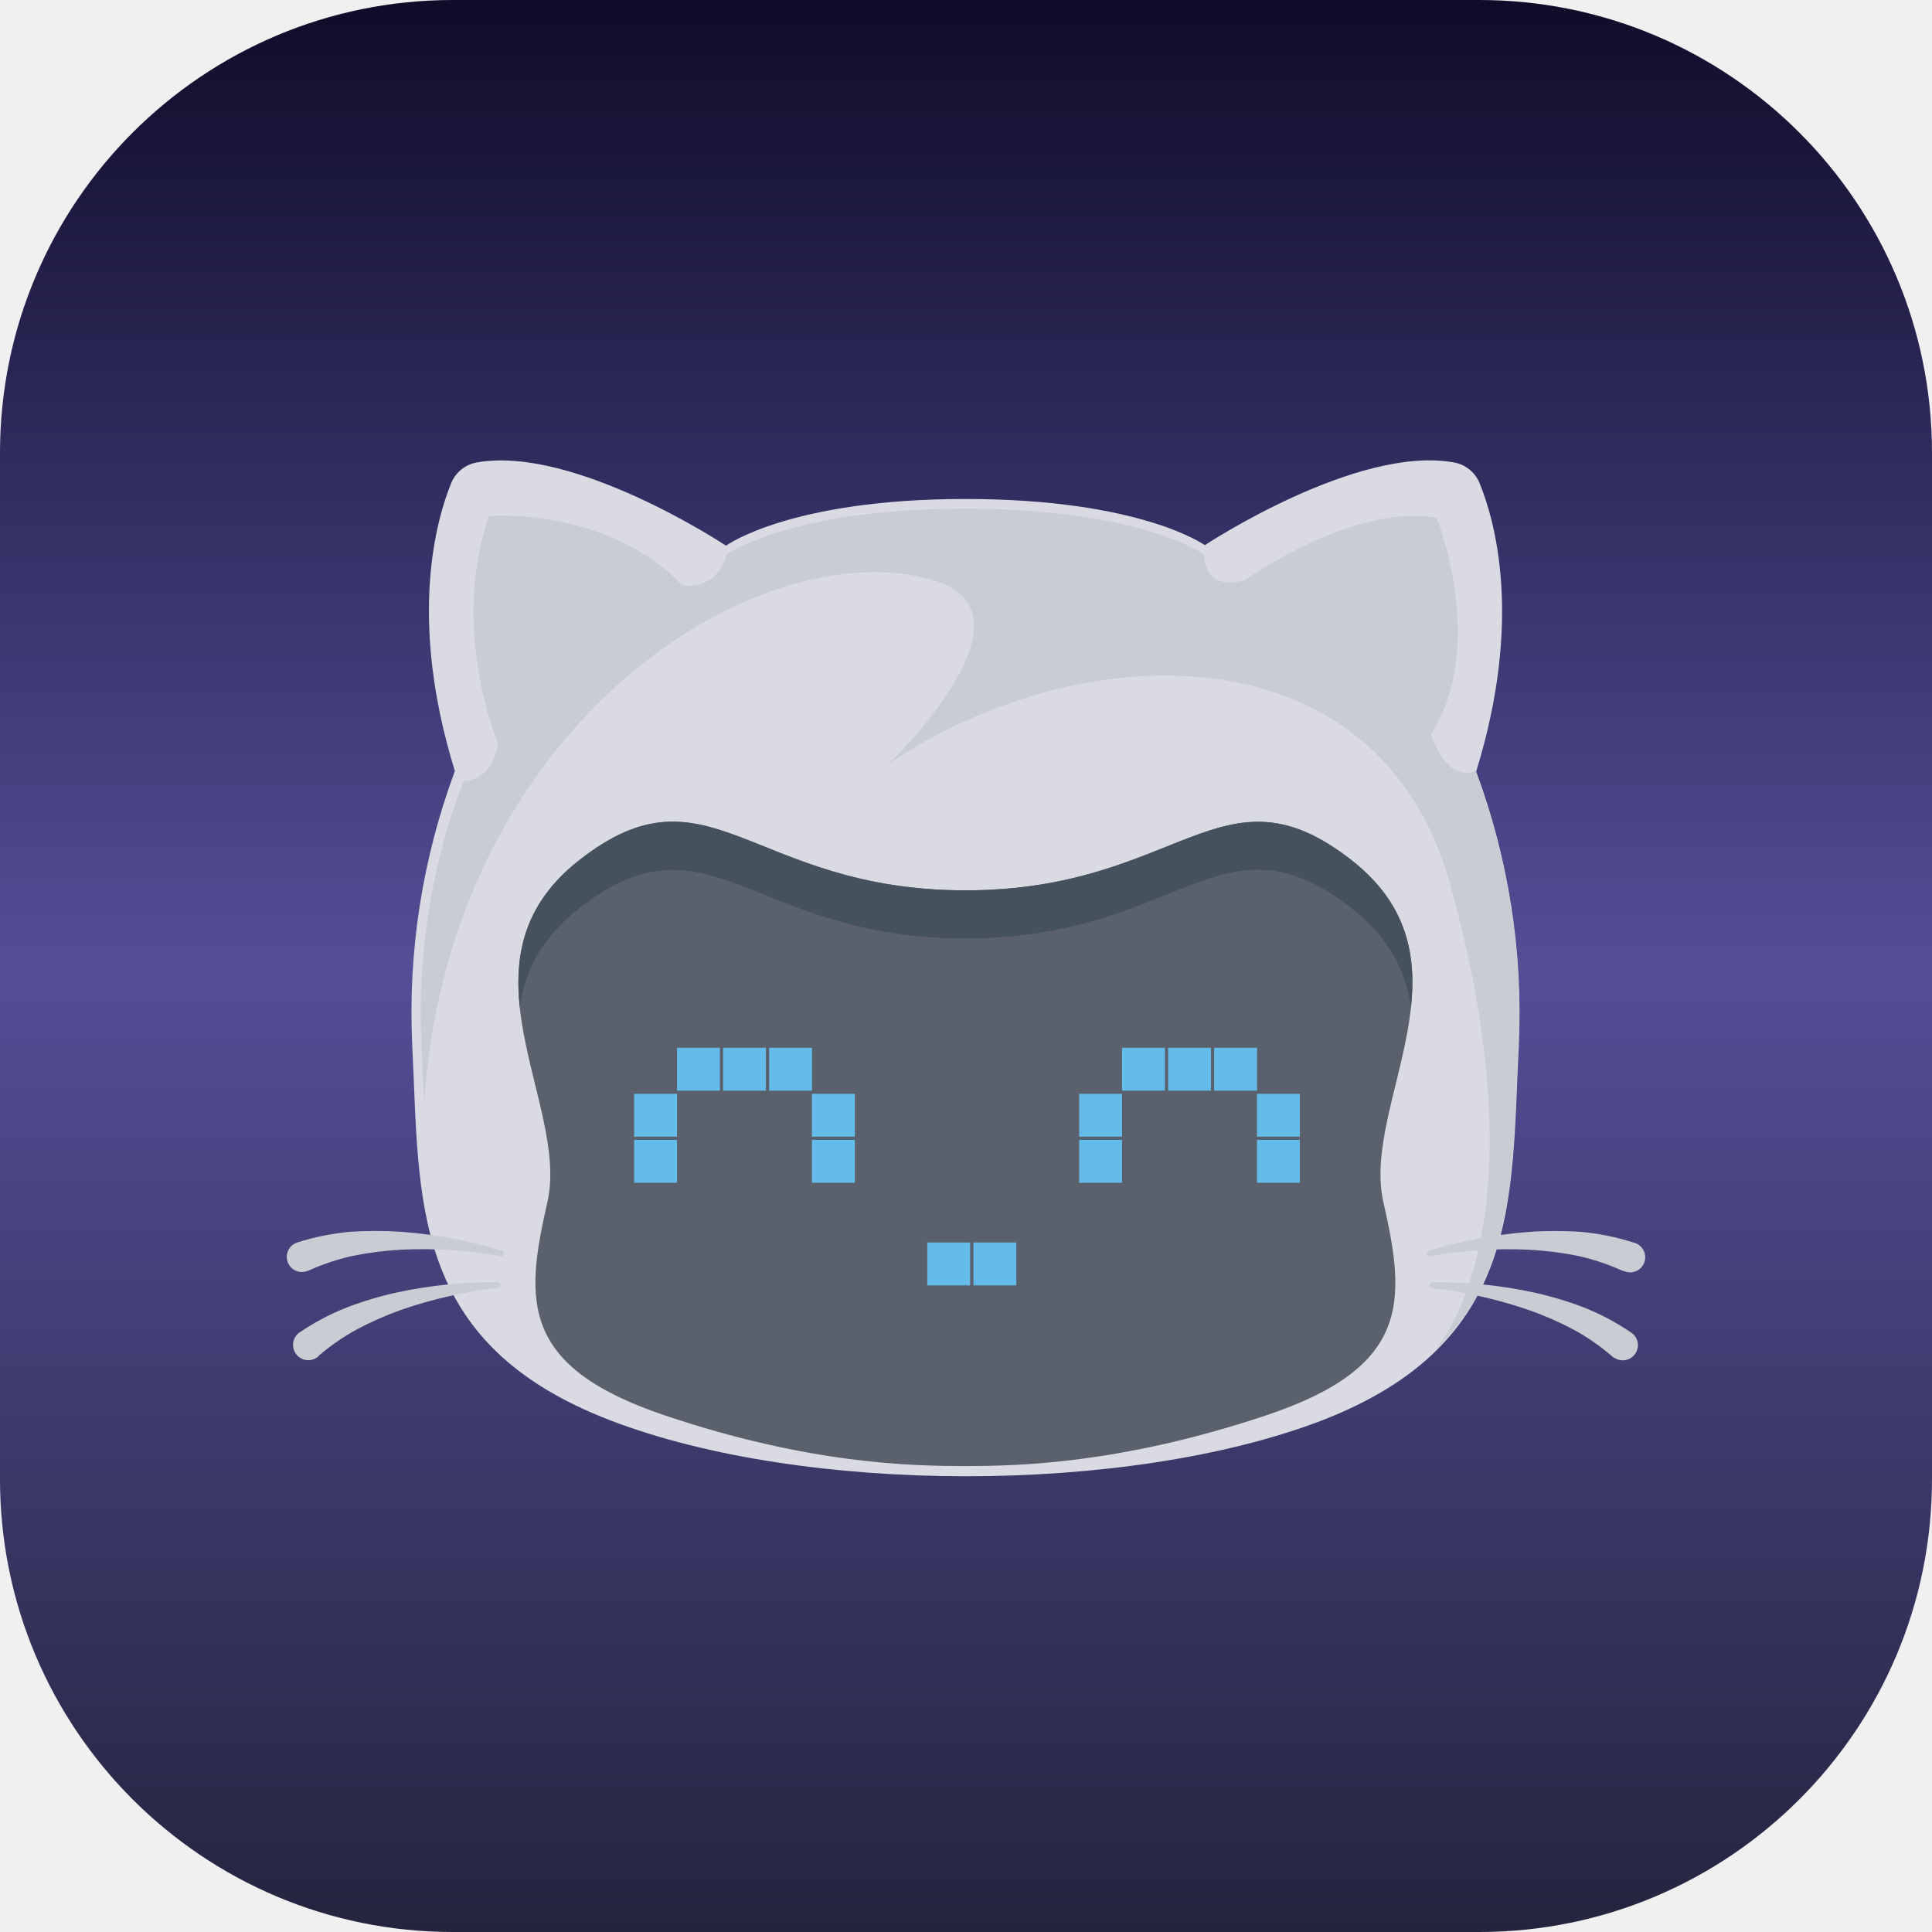
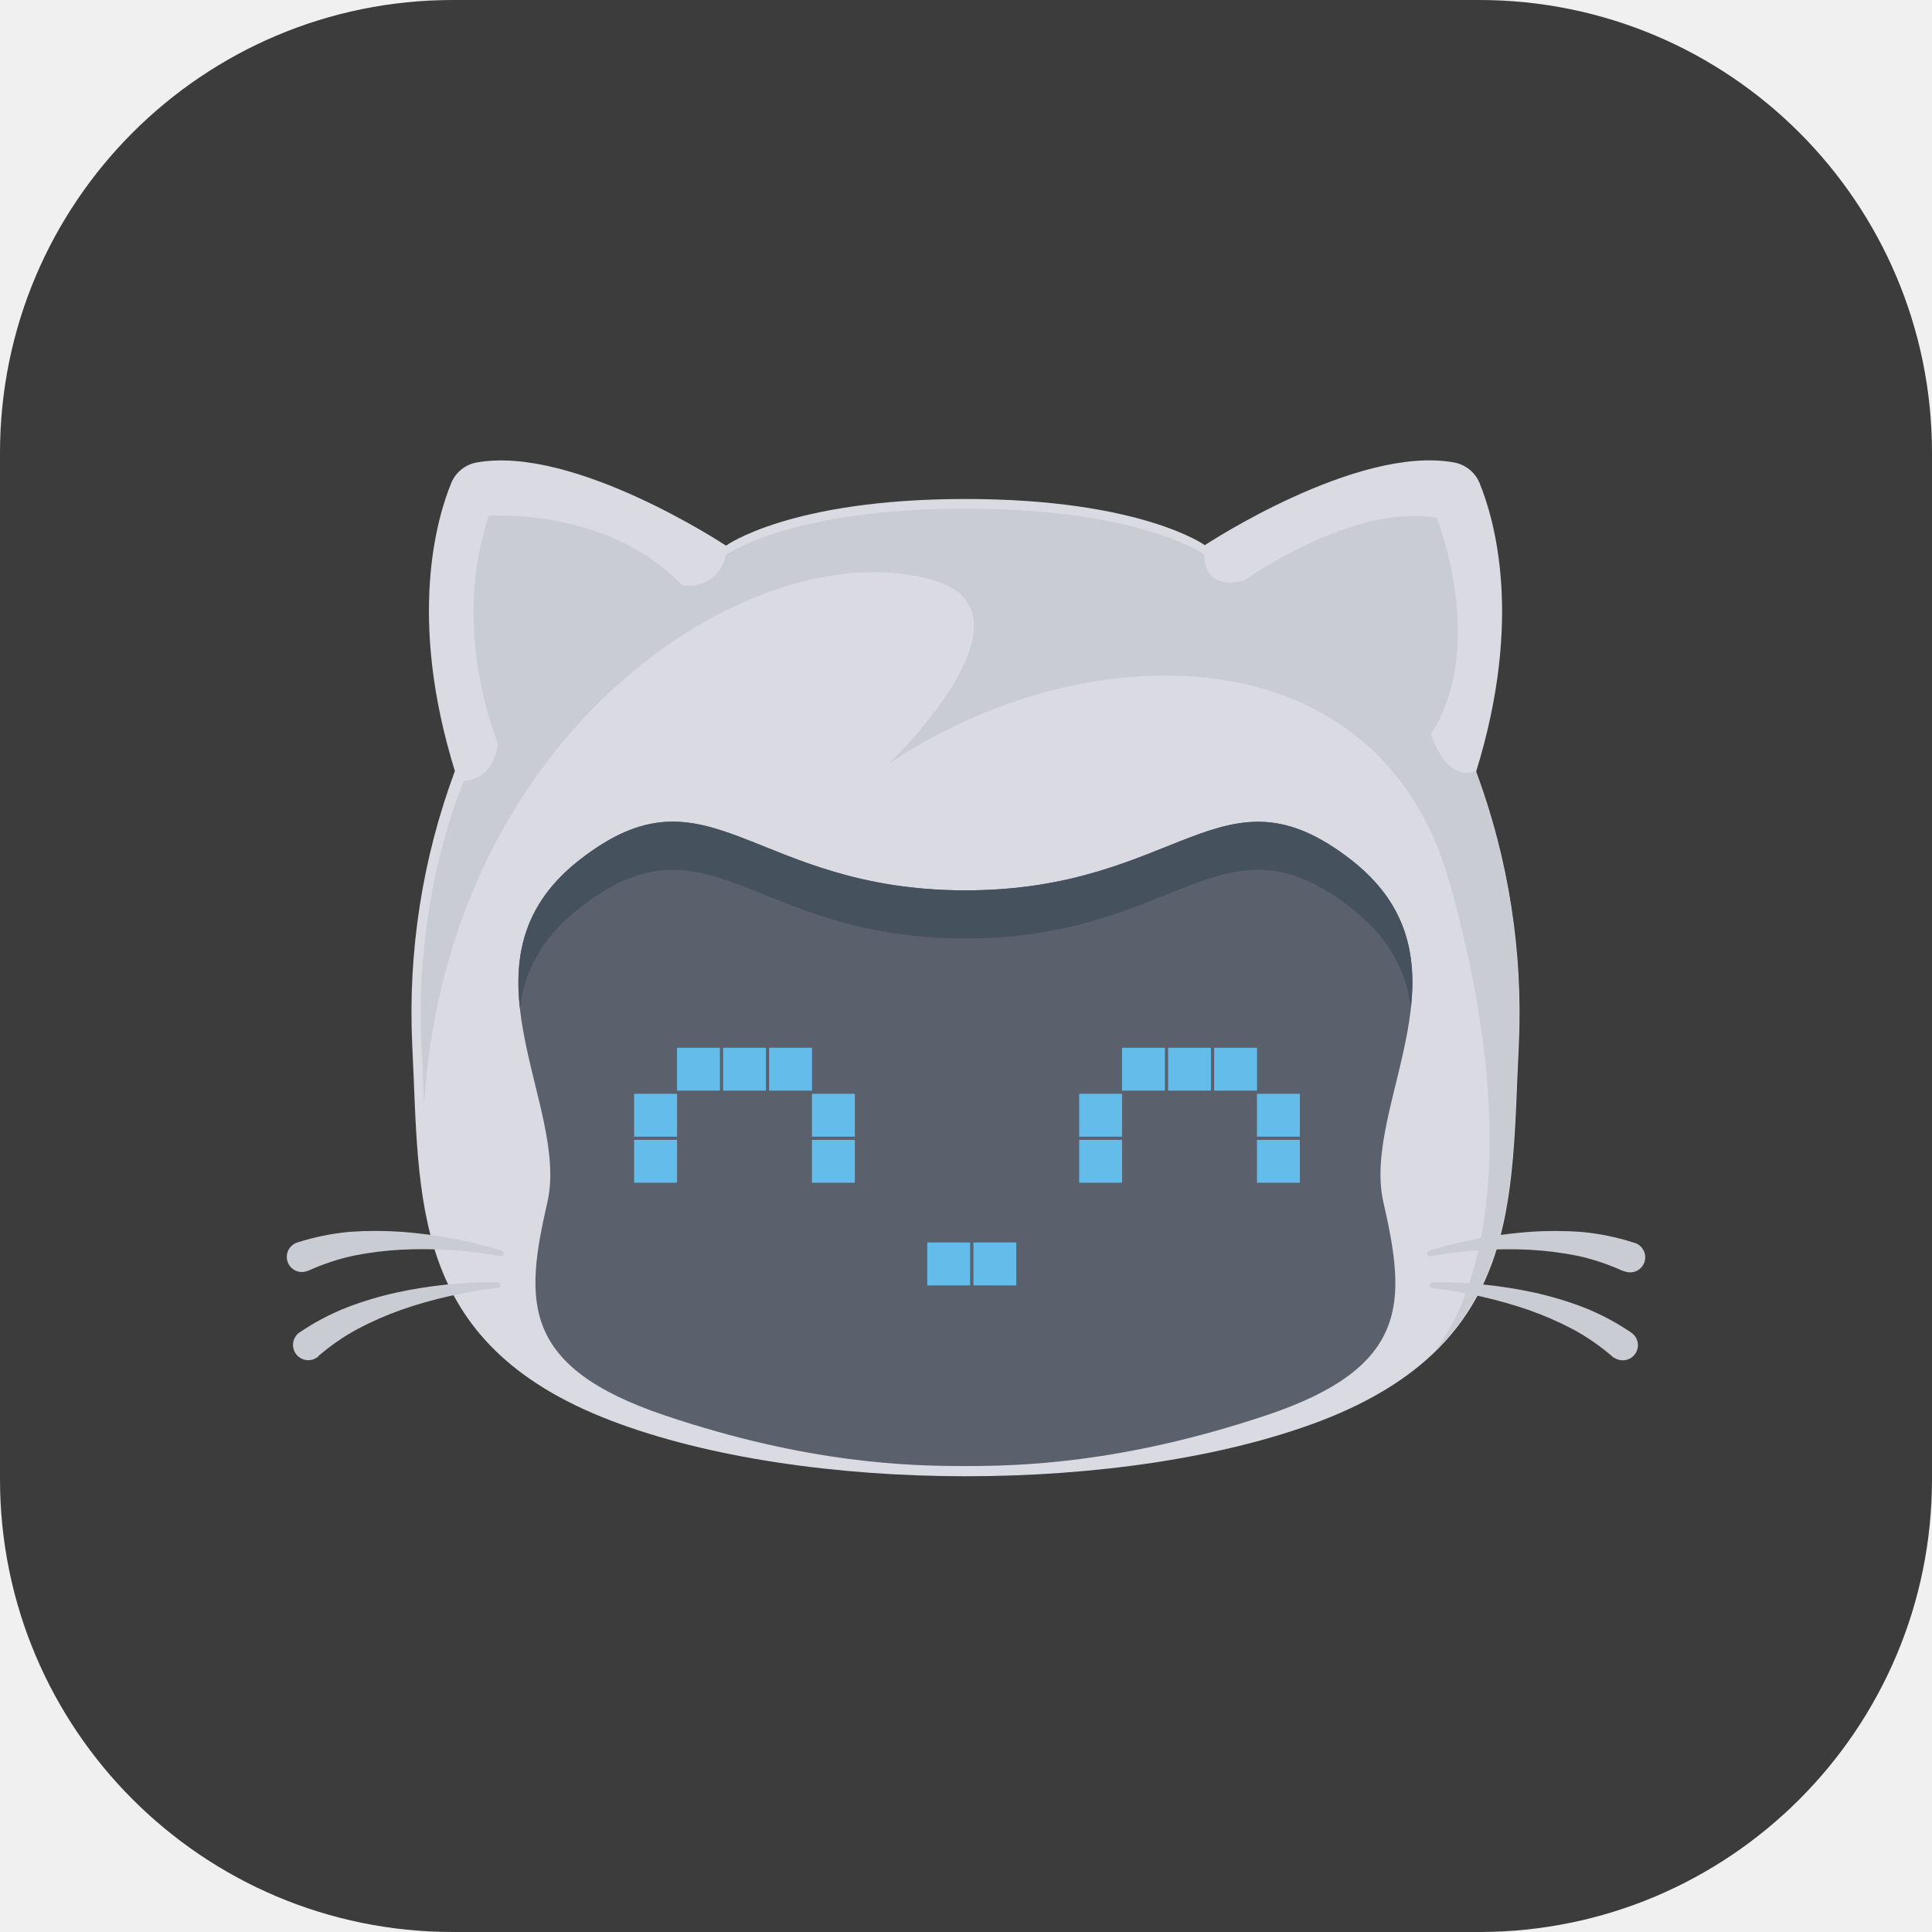
<svg xmlns="http://www.w3.org/2000/svg" width="256" height="256" viewBox="0 0 256 256" fill="none">
  <g clip-path="url(#clip0_10_3)">
-     <path d="M196 0H60C26.863 0 0 26.863 0 60V196C0 229.137 26.863 256 60 256H196C229.137 256 256 229.137 256 196V60C256 26.863 229.137 0 196 0Z" fill="url(#paint0_linear_10_3)" />
-     <path d="M80.871 188.205C54.115 177.922 55.649 158.809 54.624 138.486C54.042 126.122 55.964 113.768 60.274 102.165C53.994 81.89 57.852 68.694 59.838 63.891C60.139 63.214 60.602 62.622 61.186 62.166C61.77 61.71 62.457 61.404 63.187 61.276C76.101 58.976 96.199 72.302 96.199 72.302C96.199 72.302 104.657 66.119 127.919 66.119C151.18 66.119 159.647 72.237 159.647 72.237C159.647 72.237 179.776 58.936 192.658 61.276C193.4 61.408 194.096 61.723 194.686 62.193C195.275 62.662 195.737 63.271 196.032 63.964C198.017 68.807 201.875 81.963 195.596 102.238C199.906 113.841 201.828 126.195 201.246 138.558C200.213 158.882 201.754 177.994 174.998 188.277C149.275 198.068 106.562 198.068 80.871 188.205V188.205Z" fill="#DADBE2" />
+     <path d="M196 0H60C26.863 0 0 26.863 0 60V196C0 229.137 26.863 256 60 256H196C229.137 256 256 229.137 256 196V60C256 26.863 229.137 0 196 0Z" fill="#3C3C3C" />
+     <path d="M80.871 188.205C54.115 177.922 55.649 158.809 54.624 138.486C54.042 126.122 55.964 113.768 60.274 102.165C53.994 81.89 57.852 68.694 59.838 63.891C60.139 63.214 60.602 62.622 61.186 62.166C61.77 61.71 62.457 61.404 63.187 61.276C76.101 58.976 96.199 72.302 96.199 72.302C96.199 72.302 104.657 66.119 127.919 66.119C151.18 66.119 159.647 72.237 159.647 72.237C159.647 72.237 179.776 58.936 192.658 61.276C193.4 61.408 194.096 61.723 194.686 62.193C195.275 62.662 195.737 63.271 196.032 63.964C198.017 68.807 201.875 81.963 195.596 102.238C199.906 113.841 201.828 126.195 201.246 138.558C200.213 158.882 201.754 177.994 174.998 188.277C149.275 198.068 106.562 198.068 80.871 188.205Z" fill="#DADBE2" />
    <path d="M179.042 113.941C161.882 100.567 156.354 117.977 127.919 117.977C99.484 117.977 93.963 100.527 76.795 113.941C59.628 127.356 75.528 146.226 72.526 159.318C69.523 172.409 68.942 181.11 88.144 187.567C107.345 194.024 120.872 194.258 127.919 194.258C134.965 194.258 148.5 193.967 167.702 187.567C186.903 181.166 186.314 172.441 183.311 159.318C180.309 146.194 196.209 127.323 179.042 113.941Z" fill="#5B616C" />
-     <path d="M76.795 120.317C93.963 106.935 99.484 124.353 127.919 124.353C156.354 124.353 161.882 106.903 179.042 120.317C184.191 124.353 186.354 128.841 186.952 133.546C187.71 126.589 186.483 119.744 179.042 113.941C161.882 100.567 156.354 117.977 127.919 117.977C99.484 117.977 93.963 100.527 76.795 113.941C69.354 119.744 68.135 126.589 68.885 133.546C69.491 128.841 71.646 124.329 76.795 120.317V120.317Z" fill="#45515D" />
-     <path d="M127.918 67.394C104.657 67.394 96.198 73.52 96.198 73.52C95.974 74.811 95.247 75.959 94.178 76.715C93.109 77.472 91.784 77.774 90.492 77.556H90.411C80.282 67.063 64.777 68.371 64.777 68.371C59.587 83.432 65.98 98.509 65.98 98.509C65.278 103.602 61.5 103.457 61.5 103.457C61.5 103.457 54.842 118.162 55.85 138.486C55.988 141.101 56.076 143.692 56.189 146.242C59.523 95.611 100.944 70.001 123.802 76.926C138.451 81.358 117.797 101.189 117.797 101.189C143.569 83.811 182.722 83.303 192.125 117.097C205.039 163.426 190.107 178.858 190.043 179.084C201.084 168.414 200.414 153.789 201.189 138.486C201.771 126.122 199.849 113.768 195.539 102.165C191.439 103.65 189.615 97.25 189.615 97.25C197.162 85.563 190.366 68.613 190.366 68.613C179.276 66.619 164.901 76.902 164.901 76.902C159.211 78.395 159.59 73.488 159.59 73.488C159.59 73.488 151.18 67.394 127.918 67.394V67.394Z" fill="#CACCD3" />
+     <path d="M76.795 120.317C93.963 106.935 99.484 124.353 127.919 124.353C156.354 124.353 161.882 106.903 179.042 120.317C184.191 124.353 186.354 128.841 186.952 133.546C187.71 126.589 186.483 119.744 179.042 113.941C161.882 100.567 156.354 117.977 127.919 117.977C99.484 117.977 93.963 100.527 76.795 113.941C69.354 119.744 68.135 126.589 68.885 133.546C69.491 128.841 71.646 124.329 76.795 120.317Z" fill="#45515D" />
+     <path d="M127.918 67.394C104.657 67.394 96.198 73.52 96.198 73.52C95.974 74.811 95.247 75.959 94.178 76.715C93.109 77.472 91.784 77.774 90.492 77.556H90.411C80.282 67.063 64.777 68.371 64.777 68.371C59.587 83.432 65.98 98.509 65.98 98.509C65.278 103.602 61.5 103.457 61.5 103.457C61.5 103.457 54.842 118.162 55.85 138.486C55.988 141.101 56.076 143.692 56.189 146.242C59.523 95.611 100.944 70.001 123.802 76.926C138.451 81.358 117.797 101.189 117.797 101.189C143.569 83.811 182.722 83.303 192.125 117.097C205.039 163.426 190.107 178.858 190.043 179.084C201.084 168.414 200.414 153.789 201.189 138.486C201.771 126.122 199.849 113.768 195.539 102.165C191.439 103.65 189.615 97.25 189.615 97.25C197.162 85.563 190.366 68.613 190.366 68.613C179.276 66.619 164.901 76.902 164.901 76.902C159.211 78.395 159.59 73.488 159.59 73.488C159.59 73.488 151.18 67.394 127.918 67.394Z" fill="#CACCD3" />
    <path d="M66.311 166.453C64.144 166.055 61.956 165.785 59.757 165.645C57.575 165.502 55.387 165.483 53.203 165.589C51.053 165.701 48.913 165.97 46.803 166.396C44.766 166.841 42.783 167.501 40.886 168.365H40.838C40.355 168.587 39.804 168.608 39.306 168.423C38.808 168.238 38.404 167.863 38.183 167.381C37.961 166.898 37.94 166.347 38.125 165.849C38.31 165.351 38.684 164.947 39.167 164.725L39.385 164.637C41.644 163.917 43.974 163.443 46.334 163.224C48.629 163.063 50.933 163.063 53.227 163.224C55.483 163.392 57.728 163.686 59.951 164.104C62.164 164.517 64.352 165.056 66.504 165.718C66.551 165.733 66.595 165.757 66.632 165.788C66.67 165.82 66.701 165.858 66.723 165.902C66.746 165.945 66.759 165.993 66.763 166.042C66.767 166.09 66.762 166.14 66.747 166.186C66.724 166.275 66.667 166.352 66.589 166.4C66.511 166.448 66.417 166.464 66.327 166.445L66.311 166.453Z" fill="#CACCD3" />
    <path d="M66.044 170.642C63.856 170.881 61.684 171.25 59.539 171.747C57.402 172.222 55.295 172.821 53.227 173.539C51.197 174.257 49.223 175.123 47.319 176.13C45.49 177.129 43.772 178.32 42.194 179.681V179.722C41.793 180.078 41.266 180.26 40.73 180.229C40.194 180.197 39.693 179.954 39.337 179.552C38.98 179.151 38.798 178.624 38.83 178.088C38.861 177.553 39.105 177.051 39.506 176.695C39.564 176.638 39.629 176.589 39.7 176.55C41.66 175.22 43.76 174.11 45.963 173.24C48.111 172.417 50.318 171.756 52.566 171.263C54.777 170.786 57.014 170.433 59.265 170.206C61.503 169.972 63.753 169.866 66.004 169.891C66.103 169.907 66.191 169.96 66.251 170.04C66.312 170.12 66.339 170.22 66.327 170.319C66.316 170.4 66.278 170.476 66.219 170.534C66.161 170.592 66.086 170.63 66.004 170.642H66.044Z" fill="#CACCD3" />
-     <path d="M189.341 165.726C191.49 165.063 193.675 164.524 195.886 164.112C198.113 163.698 200.36 163.404 202.618 163.232C204.91 163.071 207.211 163.071 209.503 163.232C211.864 163.447 214.194 163.921 216.452 164.645C216.714 164.706 216.962 164.819 217.179 164.978C217.397 165.137 217.58 165.338 217.718 165.57C217.856 165.801 217.946 166.058 217.982 166.325C218.018 166.592 218 166.863 217.929 167.123C217.858 167.383 217.735 167.626 217.567 167.837C217.4 168.048 217.192 168.223 216.955 168.352C216.719 168.481 216.458 168.561 216.19 168.587C215.922 168.612 215.652 168.584 215.395 168.503L215.233 168.454L215.015 168.374H214.959C213.062 167.509 211.079 166.849 209.043 166.404C206.932 165.979 204.792 165.709 202.642 165.597C200.458 165.491 198.27 165.51 196.088 165.654C193.887 165.793 191.696 166.063 189.526 166.461C189.43 166.48 189.33 166.46 189.248 166.405C189.167 166.351 189.11 166.266 189.09 166.17C189.073 166.078 189.089 165.984 189.135 165.902C189.18 165.821 189.253 165.759 189.341 165.726V165.726Z" fill="#CACCD3" />
+     <path d="M189.341 165.726C191.49 165.063 193.675 164.524 195.886 164.112C198.113 163.698 200.36 163.404 202.618 163.232C204.91 163.071 207.211 163.071 209.503 163.232C211.864 163.447 214.194 163.921 216.452 164.645C216.714 164.706 216.962 164.819 217.179 164.978C217.397 165.137 217.58 165.338 217.718 165.57C217.856 165.801 217.946 166.058 217.982 166.325C218.018 166.592 218 166.863 217.929 167.123C217.858 167.383 217.735 167.626 217.567 167.837C217.4 168.048 217.192 168.223 216.955 168.352C216.719 168.481 216.458 168.561 216.19 168.587C215.922 168.612 215.652 168.584 215.395 168.503L215.233 168.454L215.015 168.374H214.959C213.062 167.509 211.079 166.849 209.043 166.404C206.932 165.979 204.792 165.709 202.642 165.597C200.458 165.491 198.27 165.51 196.088 165.654C193.887 165.793 191.696 166.063 189.526 166.461C189.43 166.48 189.33 166.46 189.248 166.405C189.167 166.351 189.11 166.266 189.09 166.17C189.073 166.078 189.089 165.984 189.135 165.902C189.18 165.821 189.253 165.759 189.341 165.726Z" fill="#CACCD3" />
    <path d="M189.817 169.891C192.067 169.866 194.318 169.972 196.556 170.206C198.807 170.433 201.044 170.786 203.255 171.263C205.502 171.756 207.709 172.417 209.858 173.24C212.061 174.113 214.161 175.225 216.121 176.558C216.342 176.702 216.532 176.888 216.681 177.106C216.83 177.324 216.935 177.569 216.989 177.827C217.044 178.085 217.047 178.351 216.998 178.611C216.949 178.87 216.85 179.117 216.706 179.338C216.562 179.559 216.376 179.75 216.158 179.899C215.94 180.048 215.695 180.152 215.437 180.207C215.179 180.261 214.912 180.264 214.653 180.215C214.394 180.167 214.147 180.068 213.926 179.923H213.869C213.806 179.882 213.747 179.836 213.691 179.786L213.635 179.738C212.06 178.376 210.344 177.186 208.518 176.186C206.614 175.18 204.64 174.314 202.61 173.596C200.542 172.886 198.438 172.288 196.306 171.804C194.161 171.307 191.989 170.937 189.801 170.698C189.702 170.682 189.613 170.629 189.553 170.549C189.493 170.469 189.466 170.369 189.478 170.27C189.489 170.189 189.527 170.113 189.585 170.055C189.643 169.997 189.719 169.959 189.801 169.947L189.817 169.891Z" fill="#CACCD3" />
    <path d="M122.866 164.637H128.548V170.319H122.866V164.637Z" fill="#64BCEA" />
    <path d="M128.984 164.637H134.666V170.319H128.984V164.637Z" fill="#64BCEA" />
    <path d="M107.587 151.036H113.269V156.719H107.587V151.036Z" fill="#64BCEA" />
    <path d="M107.587 144.935H113.269V150.617H107.587V144.935Z" fill="#64BCEA" />
    <path d="M84.027 151.036H89.709V156.719H84.027V151.036Z" fill="#64BCEA" />
    <path d="M84.027 144.935H89.709V150.617H84.027V144.935Z" fill="#64BCEA" />
    <path d="M101.913 138.833H107.595V144.515H101.913V138.833Z" fill="#64BCEA" />
    <path d="M95.811 138.833H101.493V144.515H95.811V138.833Z" fill="#64BCEA" />
    <path d="M89.71 138.833H95.392V144.515H89.71V138.833Z" fill="#64BCEA" />
    <path d="M166.556 151.036H172.238V156.719H166.556V151.036Z" fill="#64BCEA" />
    <path d="M166.556 144.935H172.238V150.617H166.556V144.935Z" fill="#64BCEA" />
    <path d="M142.996 151.036H148.678V156.719H142.996V151.036Z" fill="#64BCEA" />
    <path d="M142.996 144.935H148.678V150.617H142.996V144.935Z" fill="#64BCEA" />
    <path d="M160.881 138.833H166.564V144.515H160.881V138.833Z" fill="#64BCEA" />
    <path d="M154.78 138.833H160.462V144.515H154.78V138.833Z" fill="#64BCEA" />
    <path d="M148.678 138.833H154.36V144.515H148.678V138.833Z" fill="#64BCEA" />
  </g>
  <defs>
-     <linearGradient id="paint0_linear_10_3" x1="128" y1="0" x2="128" y2="256" gradientUnits="userSpaceOnUse">
-       <stop stop-color="#0F0C29" />
-       <stop offset="0.5" stop-color="#544E97" />
-       <stop offset="1" stop-color="#24243E" />
-     </linearGradient>
    <clipPath id="clip0_10_3">
      <rect width="256" height="256" fill="white" />
    </clipPath>
  </defs>
</svg>
